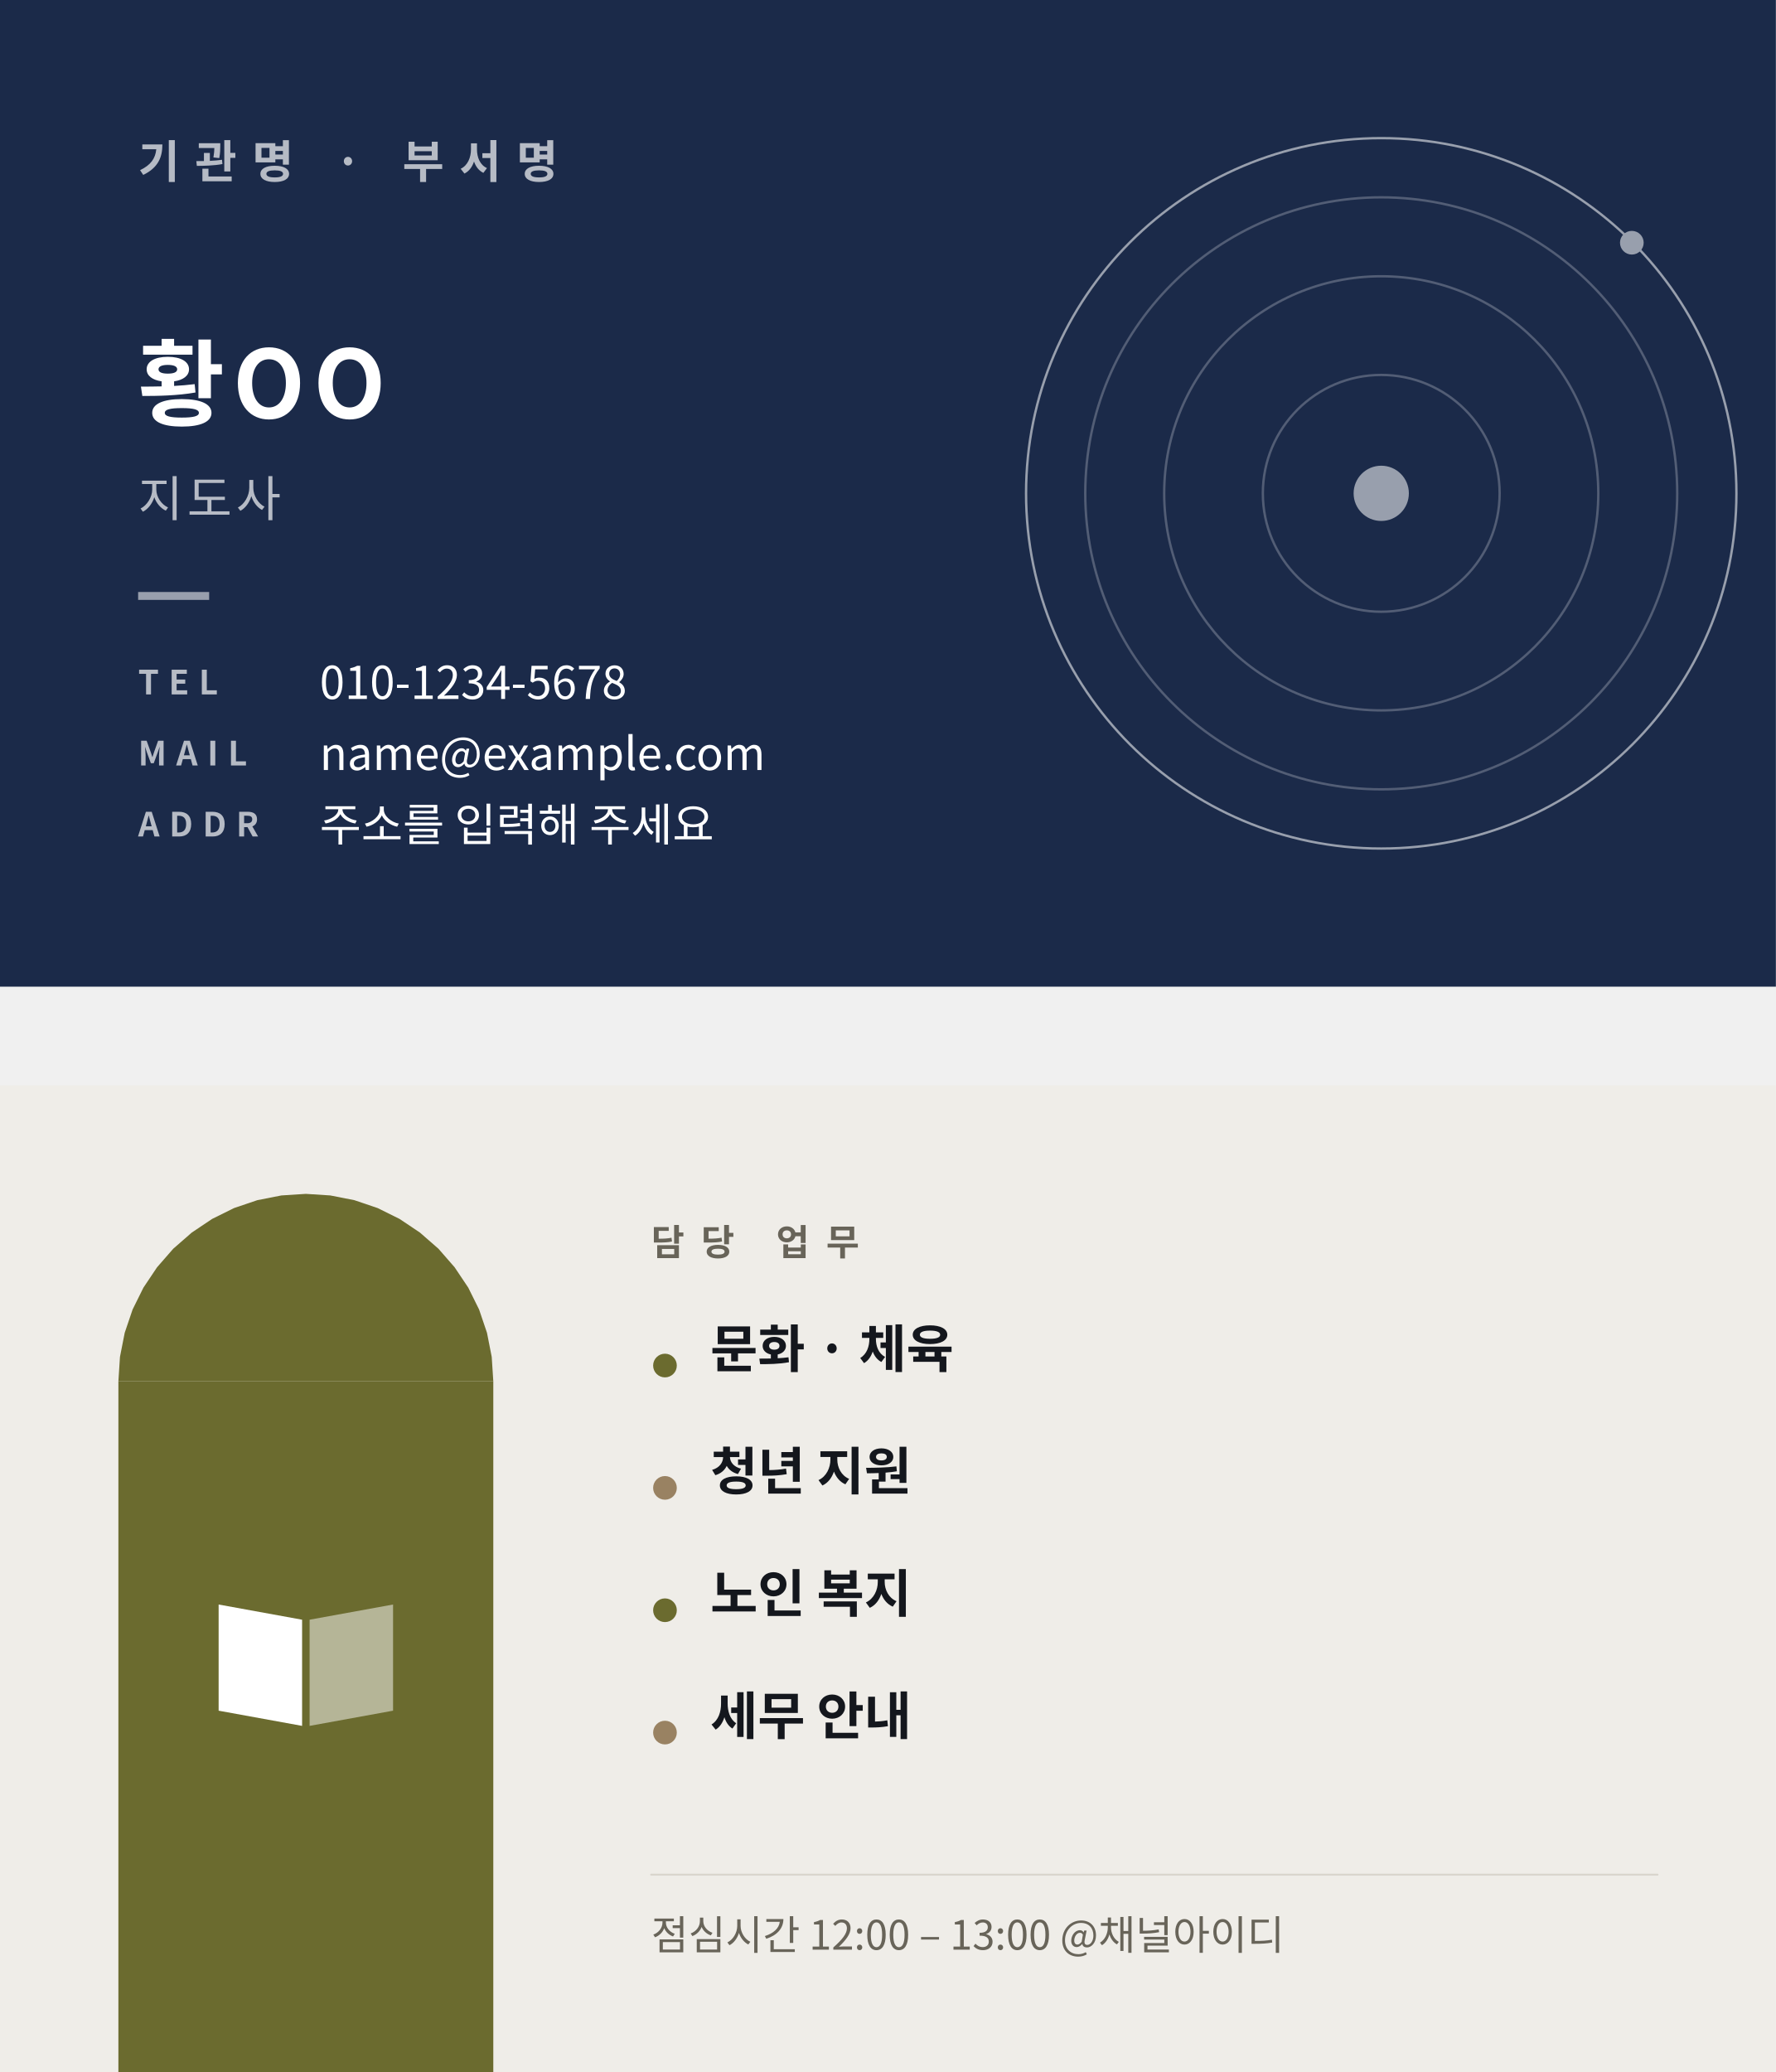
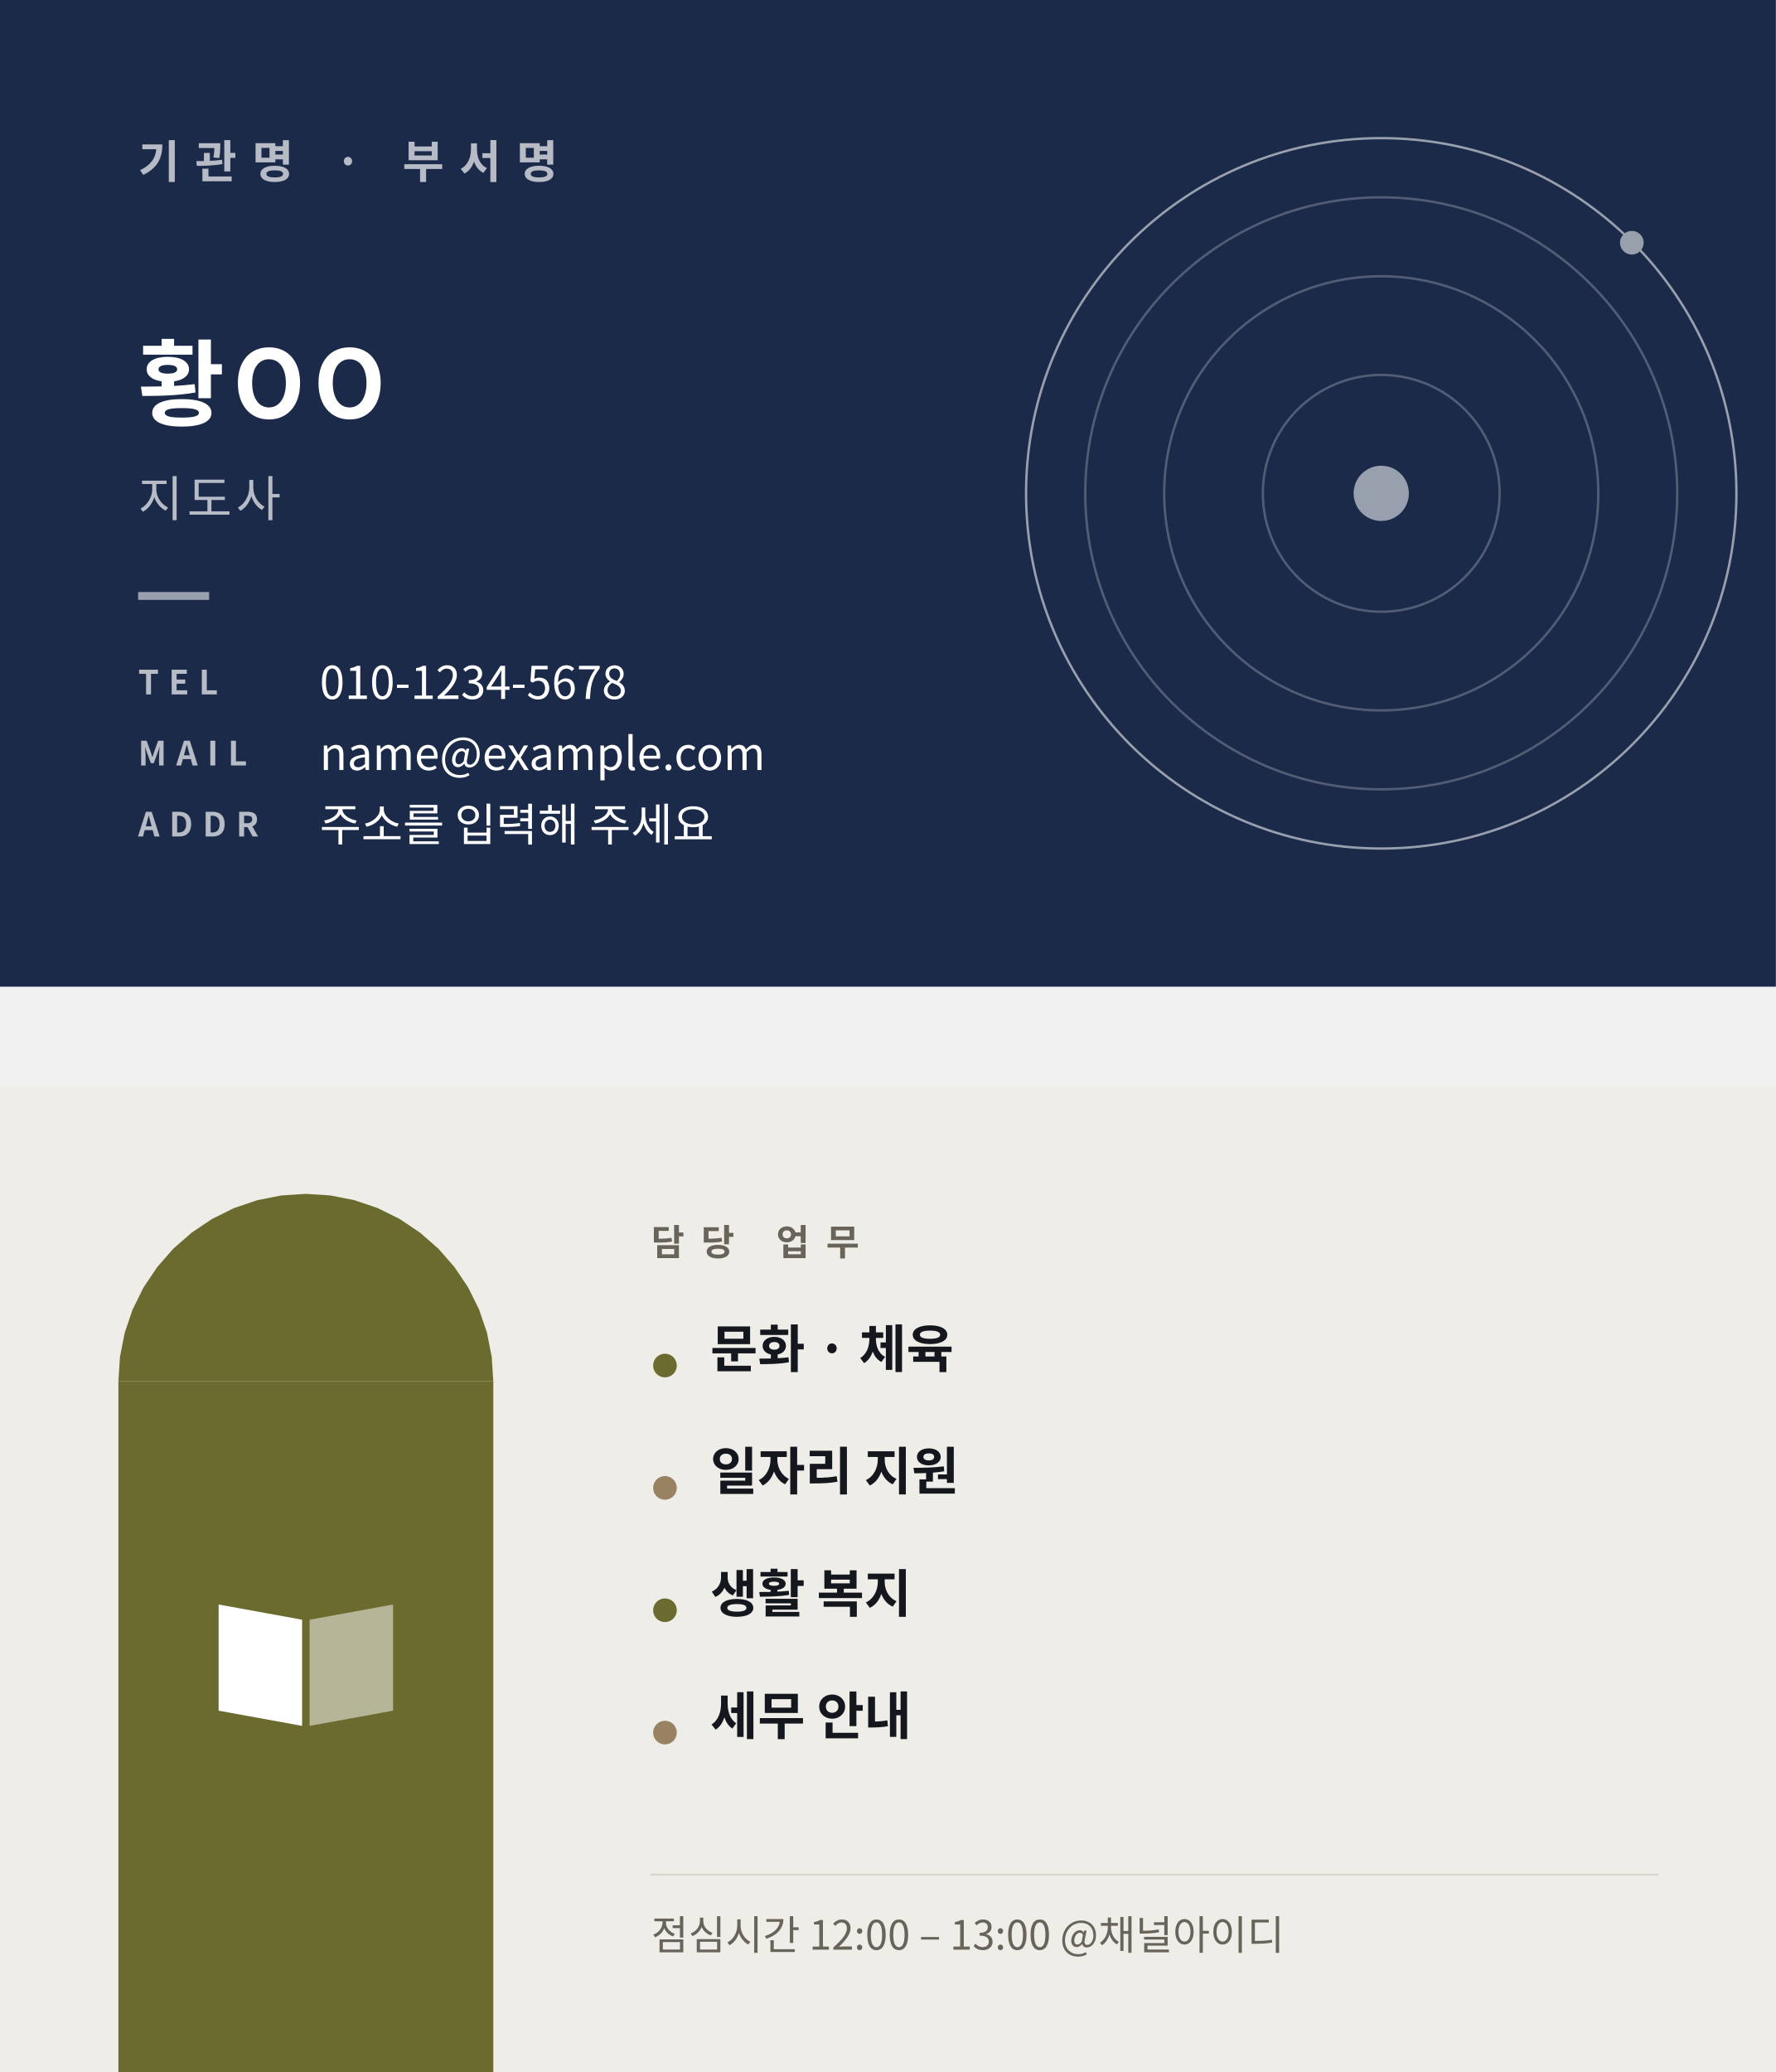
<svg xmlns="http://www.w3.org/2000/svg" width="90mm" height="105mm" viewBox="0 0 900 1050">
  <g id="front">
    <rect width="900" height="500" fill="#1B2A49" />
    <ellipse cx="700" cy="250" rx="60" ry="60" fill="none" stroke="#525D75" stroke-width="1.2" stroke-linejoin="round" />
    <ellipse cx="700" cy="250" rx="110" ry="110" fill="none" stroke="#525D75" stroke-width="1.2" stroke-linejoin="round" />
    <ellipse cx="700" cy="250" rx="150" ry="150" fill="none" stroke="#525D75" stroke-width="1.2" stroke-linejoin="round" />
    <ellipse cx="700" cy="250" rx="180" ry="180" fill="none" stroke="#989FAD" stroke-width="1.2" stroke-linejoin="round" />
    <ellipse cx="700" cy="250" rx="14" ry="14" fill="#989FAD" />
    <ellipse cx="827" cy="123" rx="6" ry="6" fill="#989FAD" />
    <text font-family="Pretendard,'Noto Sans KR','Noto Sans CJK KR','Malgun Gothic','Apple SD Gothic Neo',sans-serif" font-size="22.9" font-weight="700" fill="#B6BBC5" text-anchor="start" letter-spacing="7.8">
      <tspan x="70" y="90.2">기관명 · 부서명</tspan>
    </text>
    <text font-family="Pretendard,'Noto Sans KR','Noto Sans CJK KR','Malgun Gothic','Apple SD Gothic Neo',sans-serif" font-size="47.6" font-weight="700" fill="#FFFFFF" text-anchor="start" letter-spacing="4.2">
      <tspan x="70" y="211.9">황OO</tspan>
    </text>
    <text font-family="Pretendard,'Noto Sans KR','Noto Sans CJK KR','Malgun Gothic','Apple SD Gothic Neo',sans-serif" font-size="24.7" font-weight="400" fill="#B6BBC5" text-anchor="start" letter-spacing="2.1">
      <tspan x="70" y="261.7">지도사</tspan>
    </text>
    <rect x="70" y="300" width="36" height="4" fill="#989FAD" />
    <text font-family="Pretendard,'Noto Sans KR','Noto Sans CJK KR','Malgun Gothic','Apple SD Gothic Neo',sans-serif" font-size="16.9" font-weight="700" fill="#B6BBC5" text-anchor="start" letter-spacing="4.9">
      <tspan x="70" y="351.9">TEL</tspan>
    </text>
    <text font-family="Pretendard,'Noto Sans KR','Noto Sans CJK KR','Malgun Gothic','Apple SD Gothic Neo',sans-serif" font-size="22.9" font-weight="400" fill="#FFFFFF" text-anchor="start">
      <tspan x="162" y="354.2">010-1234-5678</tspan>
    </text>
    <text font-family="Pretendard,'Noto Sans KR','Noto Sans CJK KR','Malgun Gothic','Apple SD Gothic Neo',sans-serif" font-size="16.9" font-weight="700" fill="#B6BBC5" text-anchor="start" letter-spacing="4.9">
      <tspan x="70" y="387.9">MAIL</tspan>
    </text>
    <text font-family="Pretendard,'Noto Sans KR','Noto Sans CJK KR','Malgun Gothic','Apple SD Gothic Neo',sans-serif" font-size="22.9" font-weight="400" fill="#FFFFFF" text-anchor="start">
      <tspan x="162" y="390.2">name@example.com</tspan>
    </text>
    <text font-family="Pretendard,'Noto Sans KR','Noto Sans CJK KR','Malgun Gothic','Apple SD Gothic Neo',sans-serif" font-size="16.9" font-weight="700" fill="#B6BBC5" text-anchor="start" letter-spacing="4.9">
      <tspan x="70" y="423.9">ADDR</tspan>
    </text>
    <text font-family="Pretendard,'Noto Sans KR','Noto Sans CJK KR','Malgun Gothic','Apple SD Gothic Neo',sans-serif" font-size="22.9" font-weight="400" fill="#FFFFFF" text-anchor="start">
      <tspan x="162" y="426.2">주소를 입력해 주세요</tspan>
    </text>
  </g>
  <g id="back" transform="translate(0 550)">
    <rect width="900" height="500" fill="#EFEDE8" />
    <rect x="60" y="150" width="190" height="350" fill="#6B6B2F" />
    <polygon points="60,150 60.8,137.6 63.2,125.4 67.2,113.6 72.7,102.5 79.6,92.2 87.8,82.8 97.2,74.6 107.5,67.7 118.6,62.2 130.4,58.2 142.6,55.8 155,55 167.4,55.8 179.6,58.2 191.4,62.2 202.5,67.7 212.8,74.6 222.2,82.8 230.4,92.2 237.3,102.5 242.8,113.6 246.8,125.4 249.2,137.6 250,150" fill="#6B6B2F" />
    <polygon points="110.8,263.1 153.1,270.8 153.1,324.6 110.8,316.9" fill="#FFFFFF" />
    <polygon points="199.2,263.1 156.9,270.8 156.9,324.6 199.2,316.9" fill="#B5B597" />
    <text font-family="Pretendard,'Noto Sans KR','Noto Sans CJK KR','Malgun Gothic','Apple SD Gothic Neo',sans-serif" font-size="18.3" font-weight="700" fill="#686459" text-anchor="start" letter-spacing="8.5">
      <tspan x="330" y="86.1">담당 업무</tspan>
    </text>
    <ellipse cx="337" cy="142" rx="6" ry="6" fill="#6B6B2F" />
    <text font-family="Pretendard,'Noto Sans KR','Noto Sans CJK KR','Malgun Gothic','Apple SD Gothic Neo',sans-serif" font-size="26.1" font-weight="700" fill="#14171D" text-anchor="start">
      <tspan x="360" y="143">문화 · 체육</tspan>
    </text>
    <ellipse cx="337" cy="204" rx="6" ry="6" fill="#998262" />
    <text font-family="Pretendard,'Noto Sans KR','Noto Sans CJK KR','Malgun Gothic','Apple SD Gothic Neo',sans-serif" font-size="26.1" font-weight="700" fill="#14171D" text-anchor="start">
-       <tspan x="360" y="205">청년 지원</tspan>
+       <tspan x="360" y="205">일자리 지원</tspan>
    </text>
    <ellipse cx="337" cy="266" rx="6" ry="6" fill="#6B6B2F" />
    <text font-family="Pretendard,'Noto Sans KR','Noto Sans CJK KR','Malgun Gothic','Apple SD Gothic Neo',sans-serif" font-size="26.1" font-weight="700" fill="#14171D" text-anchor="start">
-       <tspan x="360" y="267">노인 복지</tspan>
+       <tspan x="360" y="267">생활 복지</tspan>
    </text>
    <ellipse cx="337" cy="328" rx="6" ry="6" fill="#998262" />
    <text font-family="Pretendard,'Noto Sans KR','Noto Sans CJK KR','Malgun Gothic','Apple SD Gothic Neo',sans-serif" font-size="26.1" font-weight="700" fill="#14171D" text-anchor="start">
      <tspan x="360" y="329">세무 안내</tspan>
    </text>
    <line x1="330" y1="400" x2="840" y2="400" stroke="#D9D5CD" stroke-width="1" stroke-linecap="round" />
    <text font-family="Pretendard,'Noto Sans KR','Noto Sans CJK KR','Malgun Gothic','Apple SD Gothic Neo',sans-serif" font-size="20.5" font-weight="400" fill="#686459" text-anchor="start">
      <tspan x="330" y="438">점심시간 12:00 – 13:00     @채널아이디</tspan>
    </text>
  </g>
</svg>
